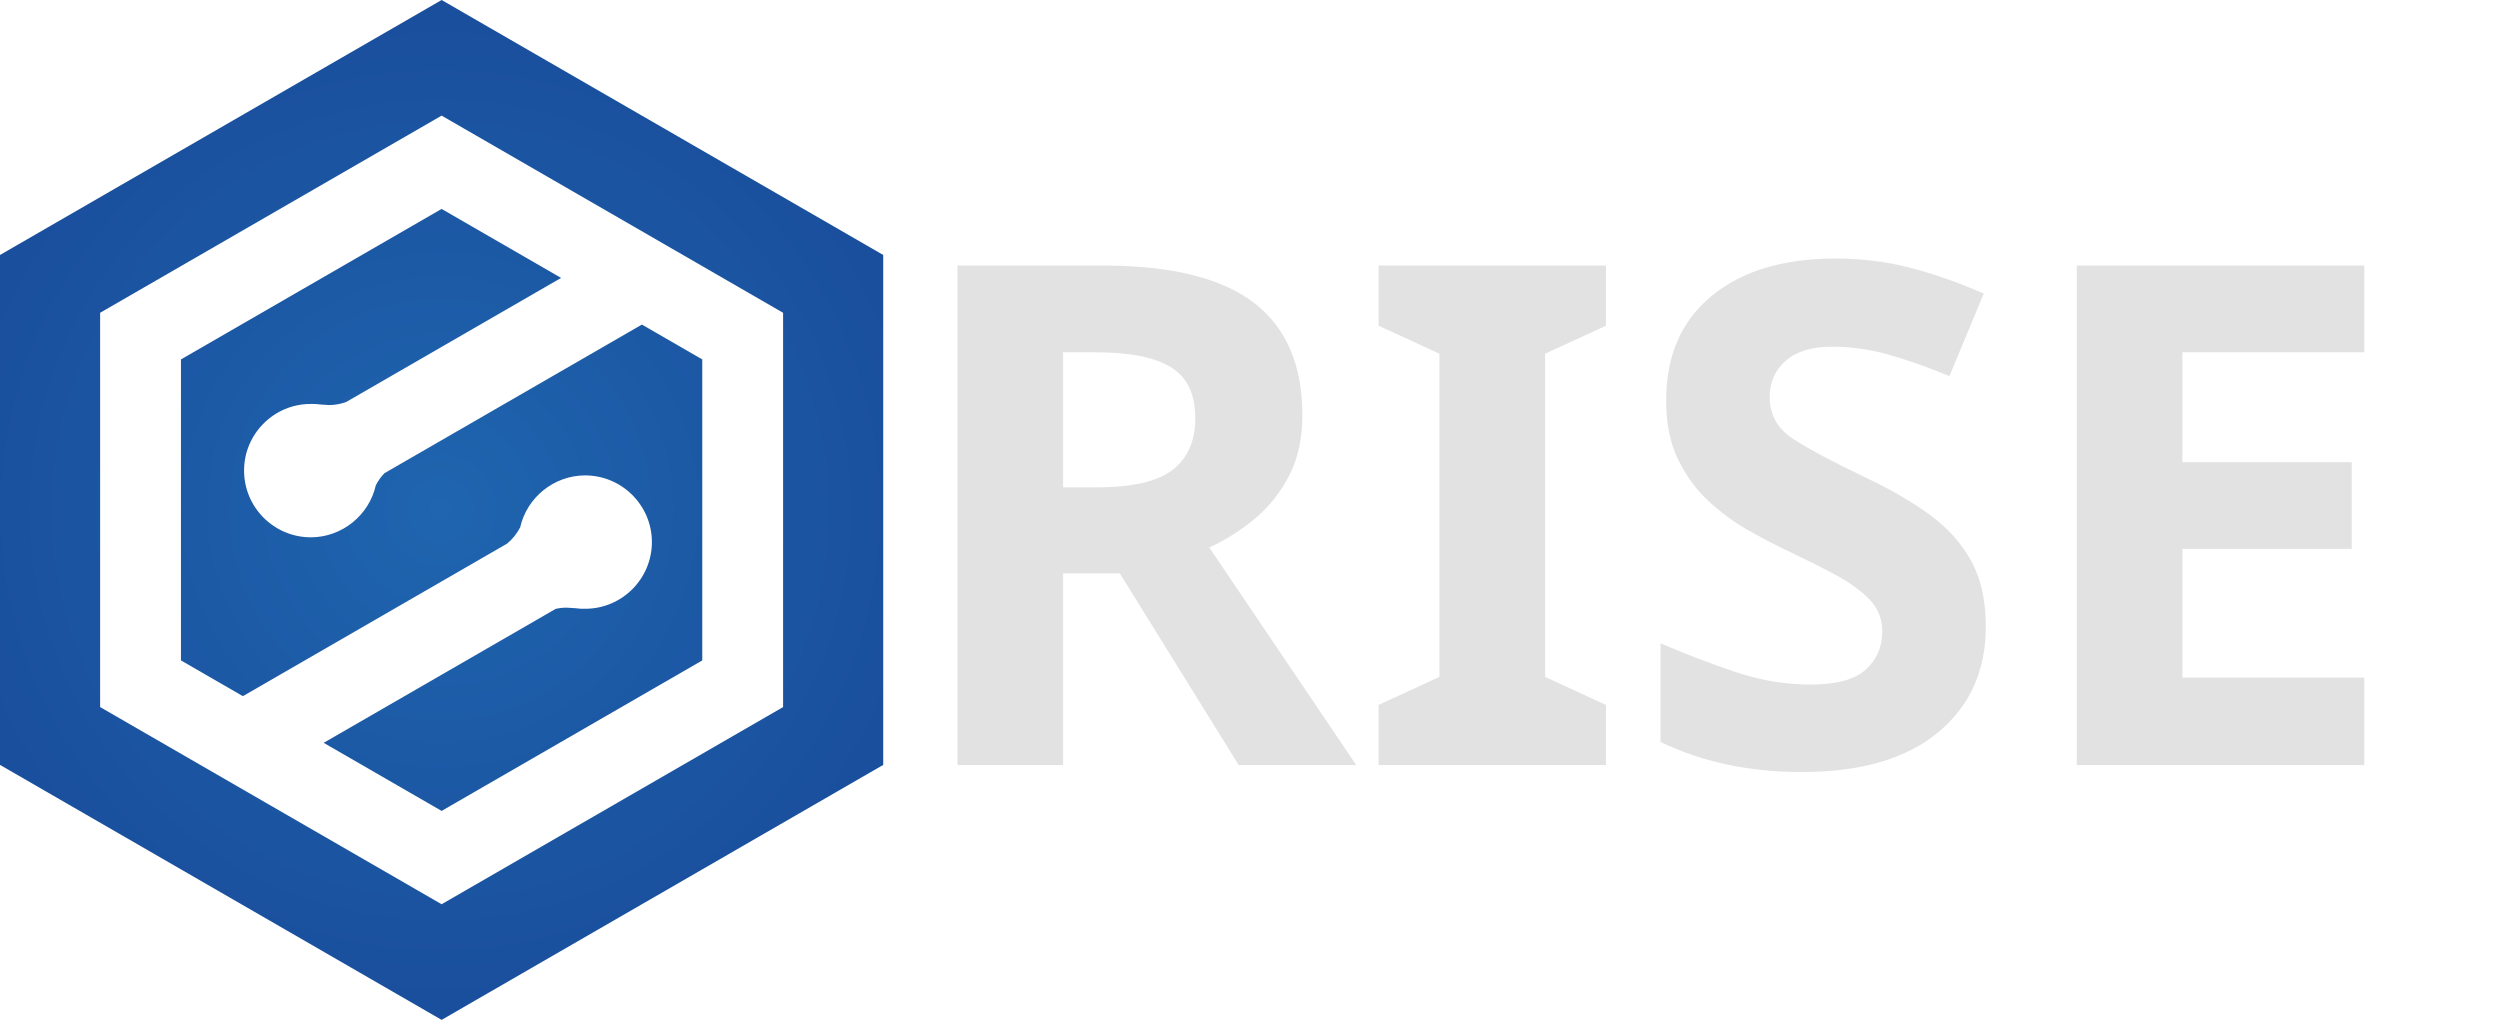
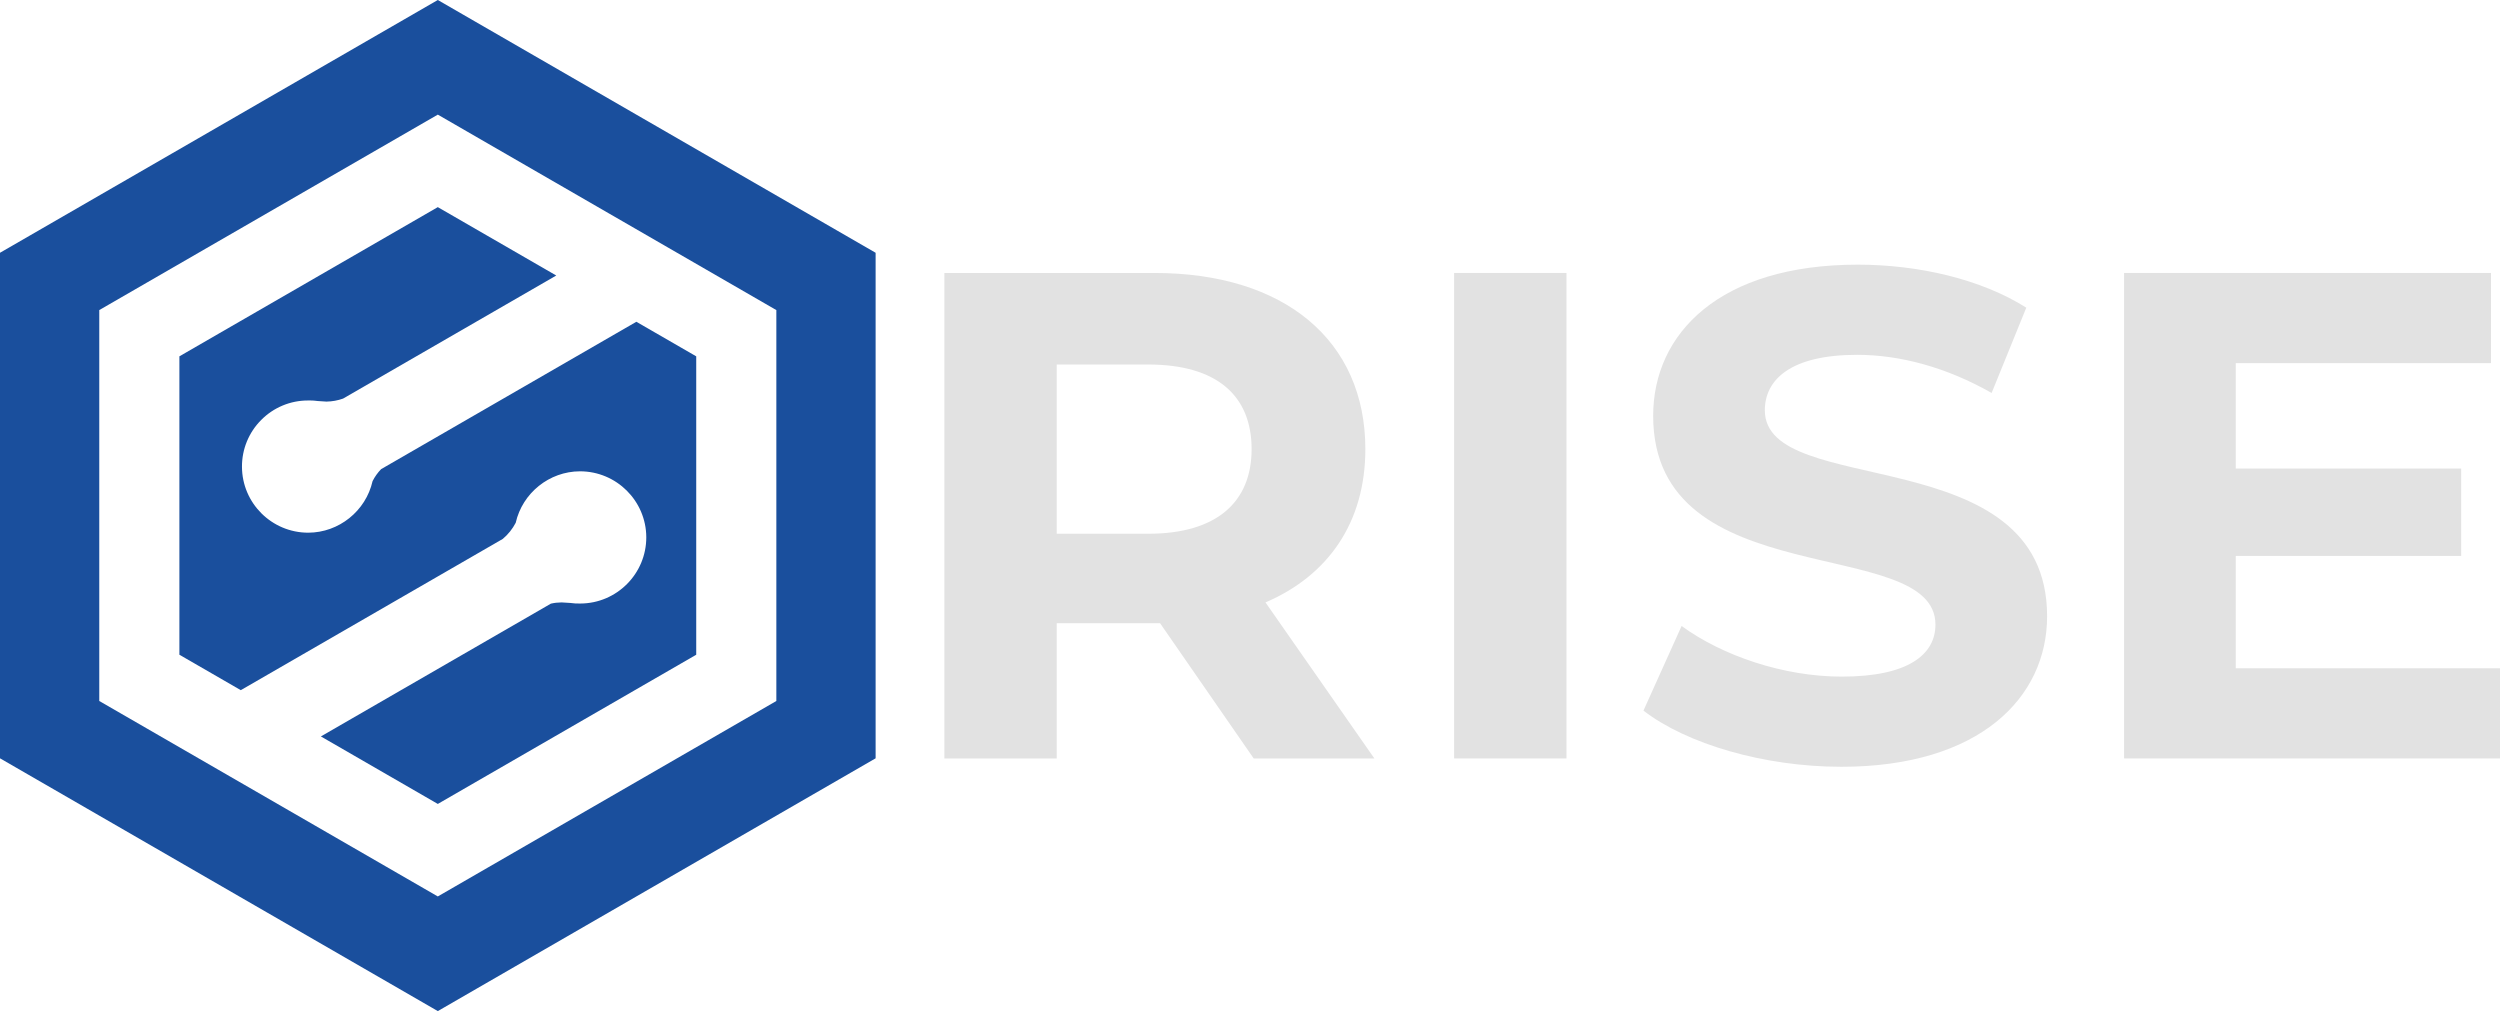
- <svg xmlns="http://www.w3.org/2000/svg" xmlns:xlink="http://www.w3.org/1999/xlink" version="1.1" viewBox="0 0 709.22 289.33">
-   <defs>
-     <radialGradient id="c" cx="124.92" cy="144.66" r="138.62" gradientUnits="userSpaceOnUse">
-       <stop stop-color="#1F65AF" offset="0" />
-       <stop stop-color="#1A4F9D" offset="1" />
-     </radialGradient>
-     <radialGradient id="qb" cx="124.92" cy="144.66" r="138.62" gradientTransform="translate(.003)" gradientUnits="userSpaceOnUse" xlink:href="#c" />
-   </defs>
+ <svg xmlns="http://www.w3.org/2000/svg" version="1.1" viewBox="0 0 715.38 289.33">
  <path class="logobg" d="m222.16 202.92-98.896 57.099-98.891-57.099v-114.19l98.895-57.096 98.892 57.102z" fill="none" />
-   <path d="m125.28 0-125.28 72.332v144.66l125.28 72.333 125.28-72.332v-144.66zm96.873 200.59-96.876 55.931-96.871-55.931v-111.86l96.874-55.93 96.873 55.935z" fill="url(#qb)" />
-   <path d="m88.11 114.6c0.119-6e-3 0.31-0.01 0.501-0.01 0.782 0 1.564 0.058 2.33 0.167 0.471 8e-3 0.913 0.047 1.354 0.088 0.361 0.035 0.723 0.072 1.116 0.072a14.859 14.859 0 0 0 4.764-0.861l60.997-35.215-33.894-19.57-73.944 42.693v85.387l17.566 10.142 74.969-43.282a15.121 15.121 0 0 0 3.7-4.612c1.935-8.536 9.625-14.715 18.4-14.732 10.443 0 18.932 8.465 18.967 18.866 0.021 10.433-8.444 18.939-18.872 18.968a16.342 16.342 0 0 1-2.83-0.162 18.632 18.632 0 0 1-1.353-0.085c-0.362-0.032-0.723-0.068-1.117-0.068l-0.1-1e-3c-1.01 0-2.026 0.117-3.027 0.347l-65.815 37.999 33.457 19.317 73.948-42.696v-85.385l-17.13-9.891-73.035 42.165a13.954 13.954 0 0 0-2.454 3.445c-1.932 8.539-9.627 14.724-18.401 14.745-10.454 0-18.939-8.466-18.966-18.871a18.793 18.793 0 0 1 5.505-13.389 18.787 18.787 0 0 1 13.364-5.571z" fill="url(#qb)" />
-   <text x="253.761" y="217.034" fill="#e2e2e2" font-size="198.46px" stroke-width="1.034" xml:space="preserve">
-     <tspan x="253.761" y="217.034" fill="#e2e2e2" font-family="sans-serif" font-size="198.46px" font-weight="bold" stroke-width="1.034">RISE</tspan>
-   </text>
+   <path d="m125.28 0-125.28 72.332v144.66l125.28 72.333 125.28-72.332v-144.66zm96.873 200.59-96.876 55.931-96.871-55.931v-111.86l96.874-55.93 96.873 55.935z" fill="#1a4f9d" />
+   <path d="m88.11 114.6c0.119-6e-3 0.31-0.01 0.501-0.01 0.782 0 1.564 0.058 2.33 0.167 0.471 8e-3 0.913 0.047 1.354 0.088 0.361 0.035 0.723 0.072 1.116 0.072a14.859 14.859 0 0 0 4.764-0.861l60.997-35.215-33.894-19.57-73.944 42.693v85.387l17.566 10.142 74.969-43.282a15.121 15.121 0 0 0 3.7-4.612c1.935-8.536 9.625-14.715 18.4-14.732 10.443 0 18.932 8.465 18.967 18.866 0.021 10.433-8.444 18.939-18.872 18.968a16.342 16.342 0 0 1-2.83-0.162 18.632 18.632 0 0 1-1.353-0.085c-0.362-0.032-0.723-0.068-1.117-0.068l-0.1-1e-3c-1.01 0-2.026 0.117-3.027 0.347l-65.815 37.999 33.457 19.317 73.948-42.696v-85.385l-17.13-9.891-73.035 42.165a13.954 13.954 0 0 0-2.454 3.445c-1.932 8.539-9.627 14.724-18.401 14.745-10.454 0-18.939-8.466-18.966-18.871a18.793 18.793 0 0 1 5.505-13.389 18.787 18.787 0 0 1 13.364-5.571z" fill="#1a4f9d" />
+   <g fill="#e2e2e2" stroke-width="1.034" aria-label="RISE">
+     <path d="m362.12 172.38c18.06-7.74 28.578-23.021 28.578-43.86 0-31.158-23.22-50.409-60.332-50.409h-60.133v138.92h32.151v-38.7h29.571l26.792 38.7h34.532zm-3.969-43.86c0 15.083-9.923 24.212-29.571 24.212h-26.197v-48.424h26.197c19.648 0 29.571 8.931 29.571 24.212z" />
+     <path d="m448.25 217.03v-138.92h-32.151v138.92z" />
+     <path d="m526.84 219.42c39.692 0 58.943-19.846 58.943-43.066 0-51.004-80.773-33.341-80.773-58.943 0-8.732 7.343-15.877 26.395-15.877 12.305 0 25.601 3.572 38.501 10.915l9.923-24.411c-12.9-8.137-30.761-12.305-48.226-12.305-39.494 0-58.546 19.648-58.546 43.264 0 51.6 80.773 33.738 80.773 59.736 0 8.534-7.74 14.884-26.792 14.884-16.671 0-34.135-5.954-45.844-14.488l-10.915 24.212c12.305 9.526 34.532 16.075 56.561 16.075z" />
+     <path d="m639.77 159.08h64.5v-25.006h-64.5v-30.166h73.033v-25.8h-104.99v138.92h107.57v-25.8h-75.613z" />
+   </g>
</svg>
